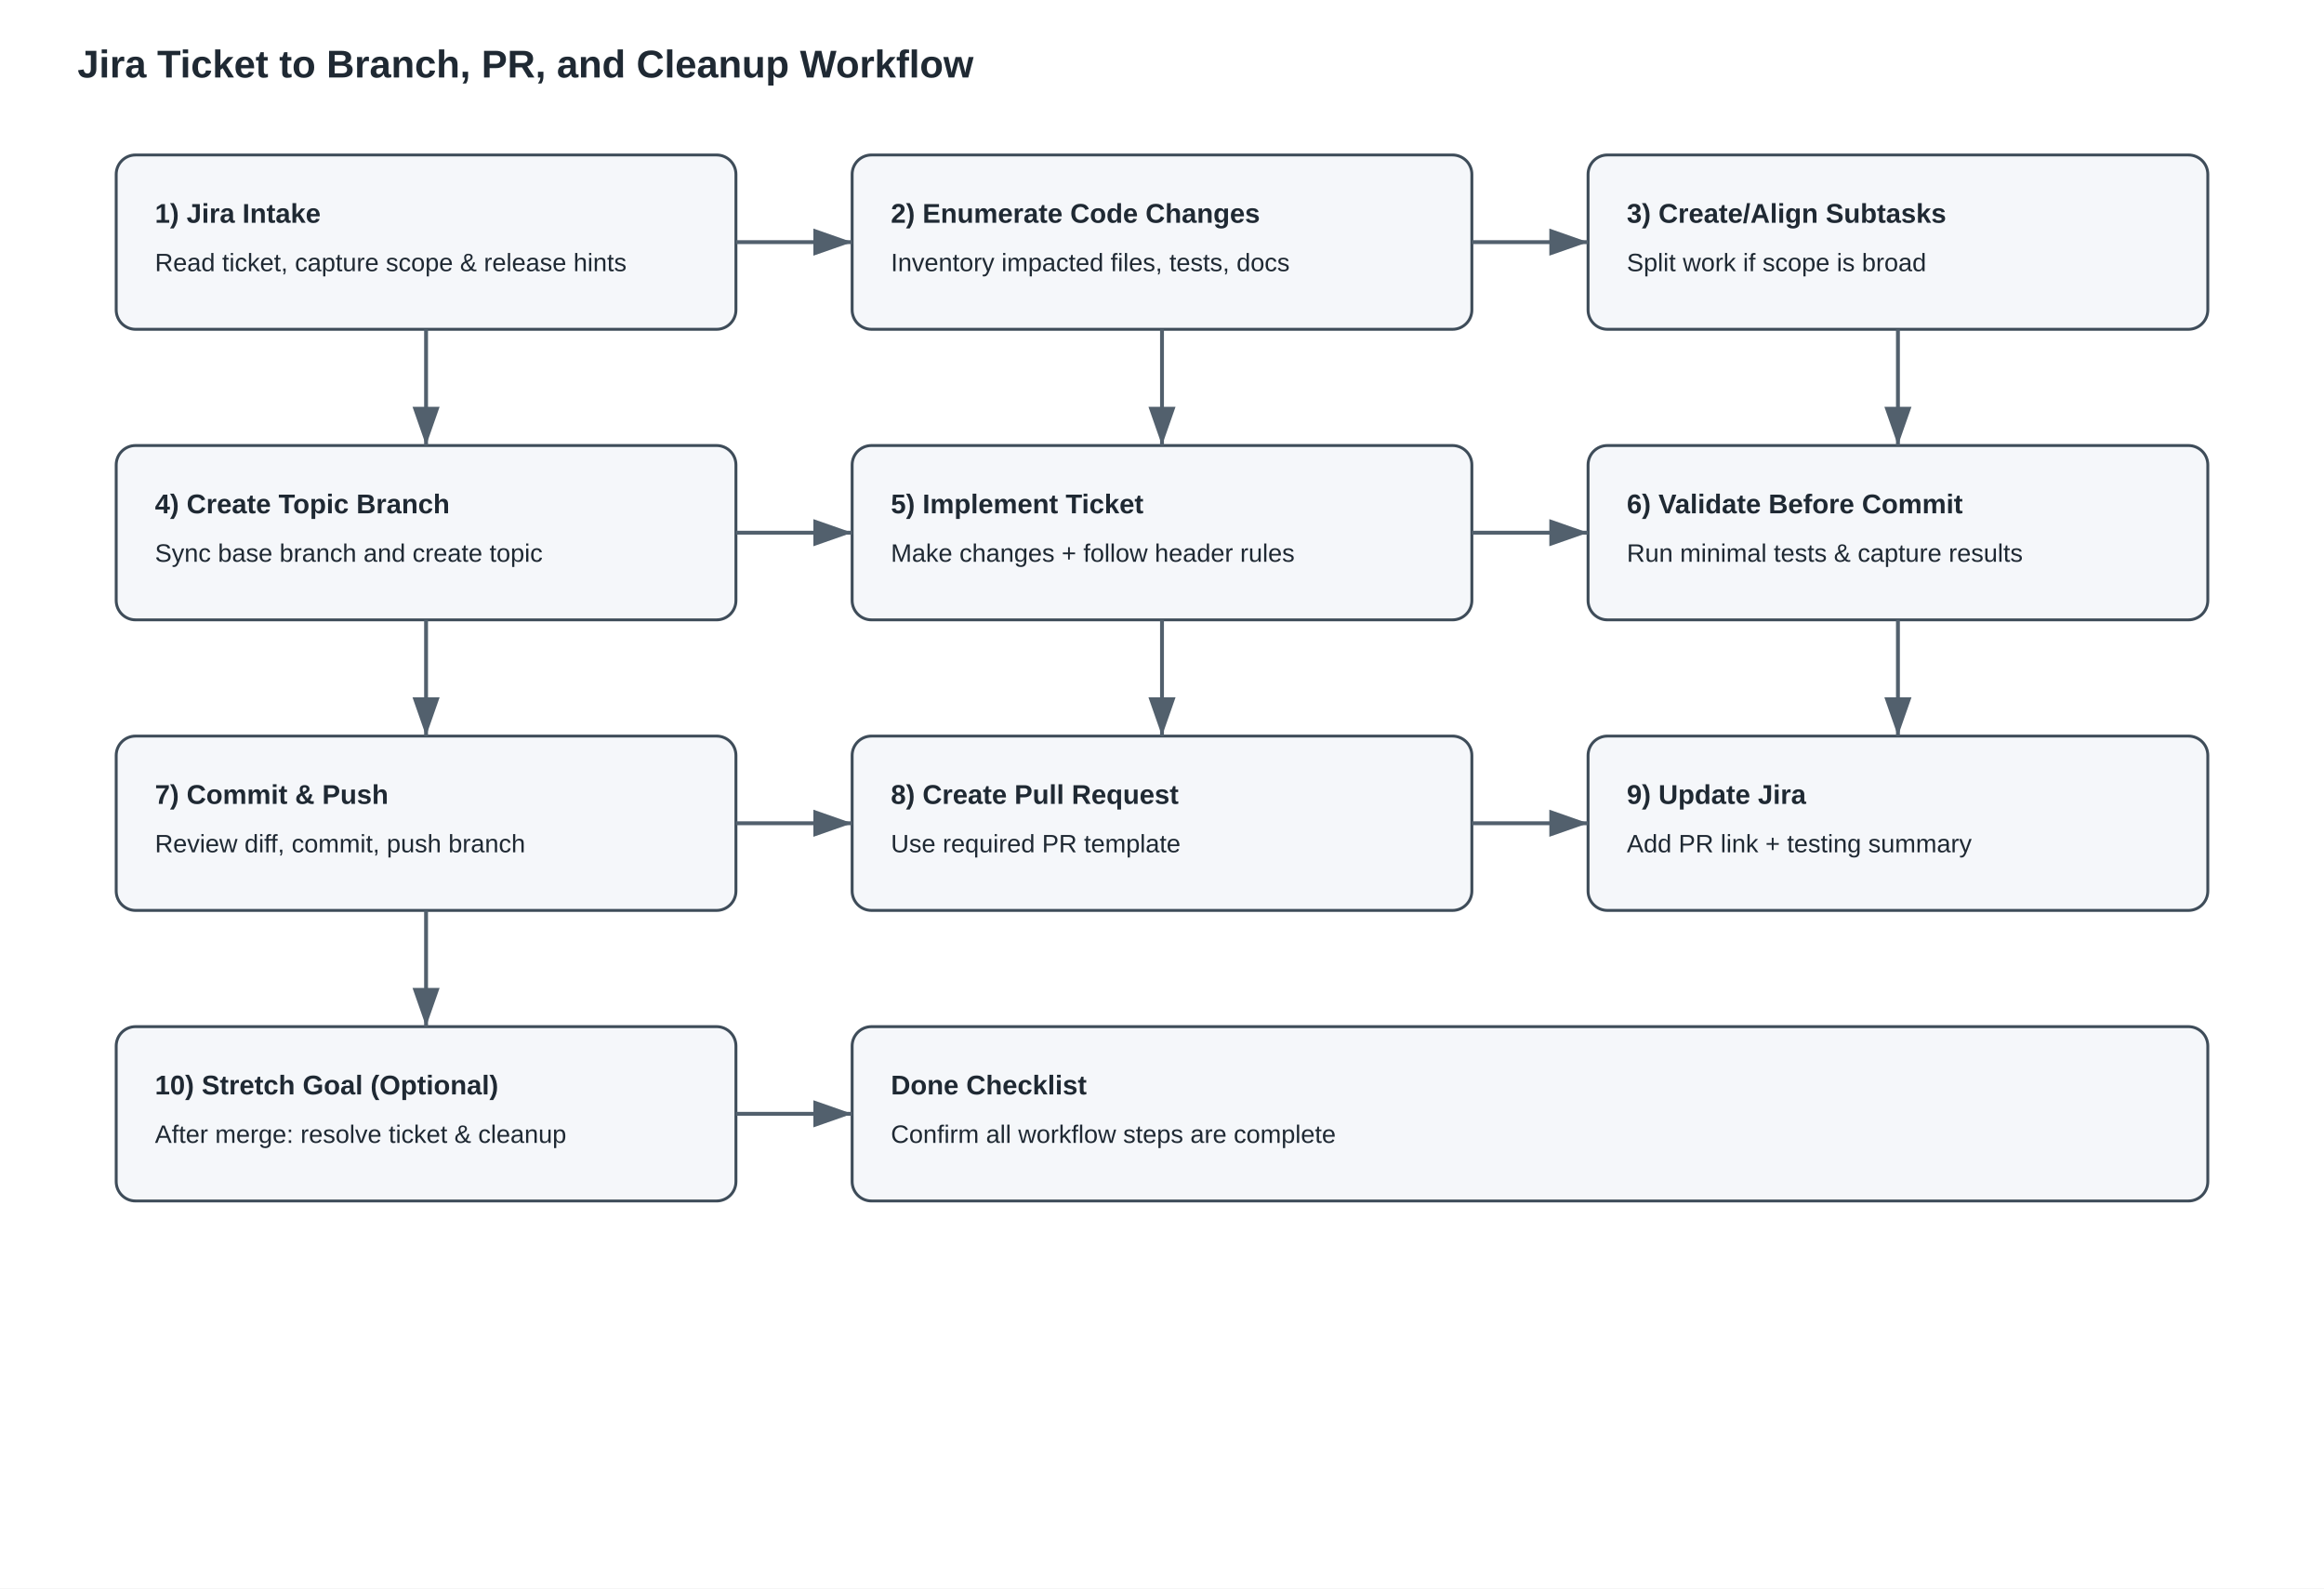
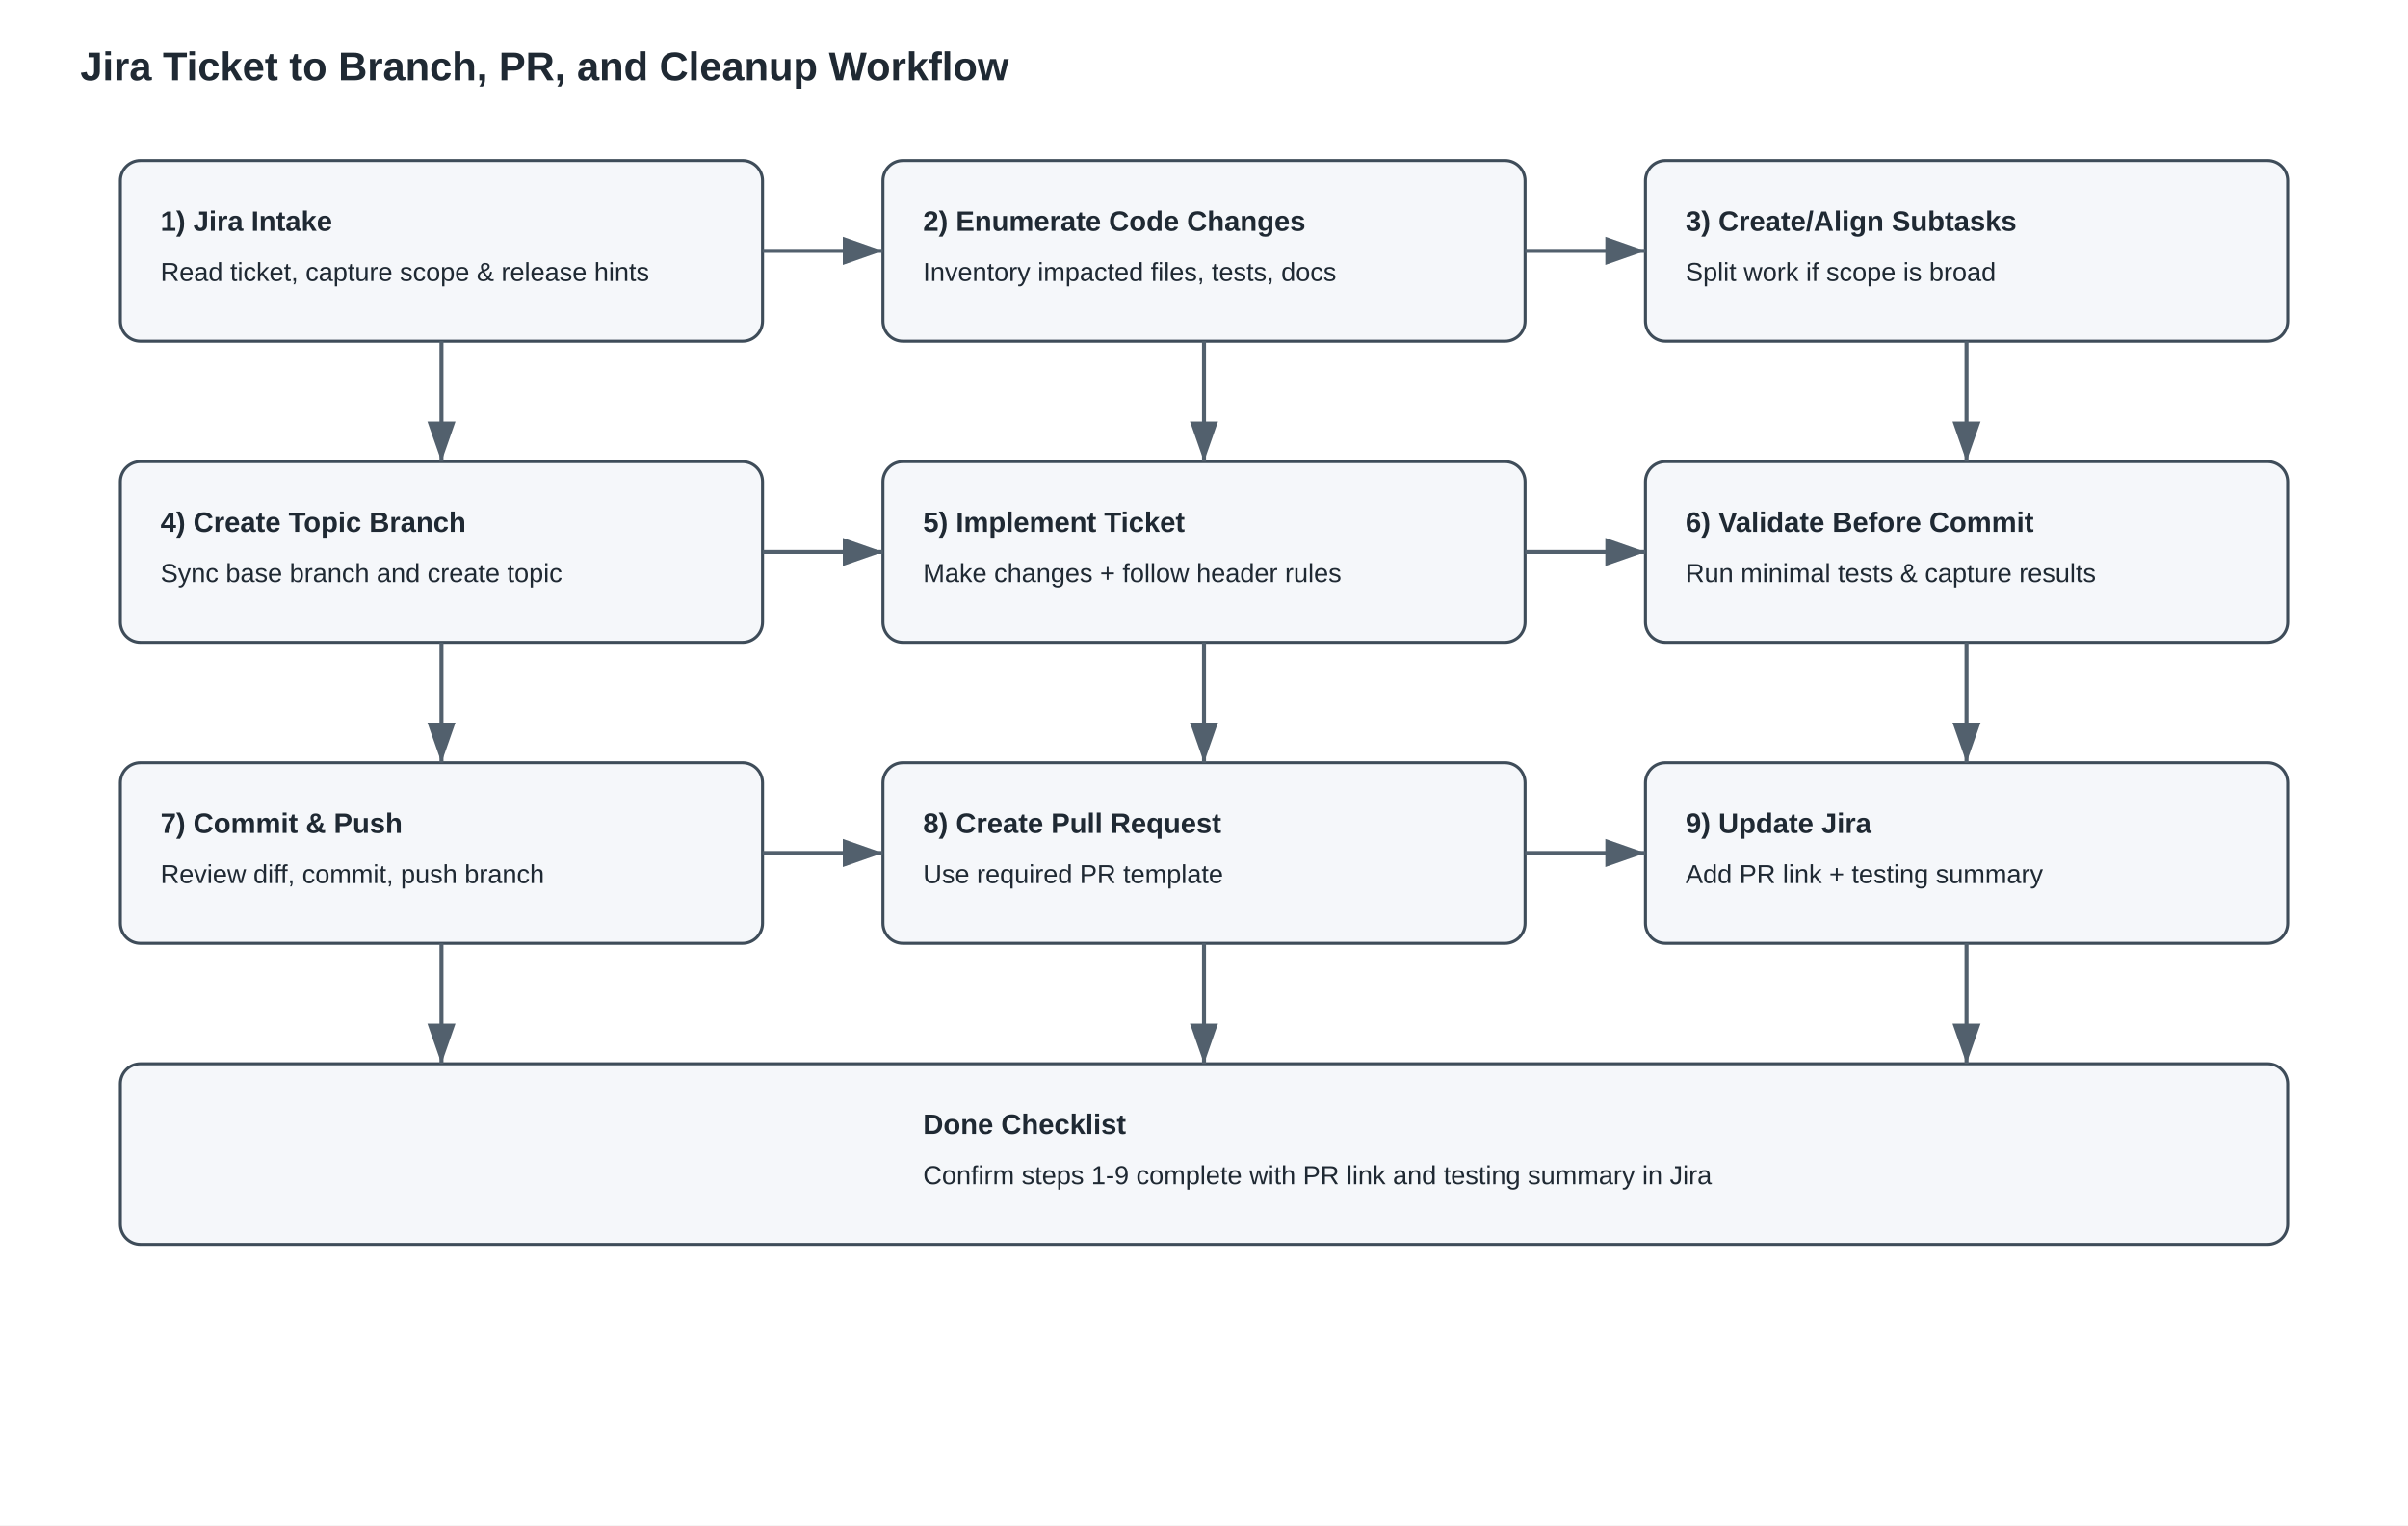
- <svg xmlns="http://www.w3.org/2000/svg" width="1200" height="820" viewBox="0 0 1200 820">
+ <svg xmlns="http://www.w3.org/2000/svg" width="1200" height="760" viewBox="0 0 1200 760">
  <defs>
    <style>
      .title { font: 700 20px Arial, sans-serif; fill: #1f2933; }
      .label { font: 600 14px Arial, sans-serif; fill: #1f2933; }
      .text { font: 13px Arial, sans-serif; fill: #1f2933; }
      .box { fill: #f5f7fa; stroke: #3e4c59; stroke-width: 1.5; rx: 10; ry: 10; }
      .arrow { stroke: #52606d; stroke-width: 2; fill: none; marker-end: url(#arrowhead); }
    </style>
    <marker id="arrowhead" markerWidth="10" markerHeight="7" refX="10" refY="3.5" orient="auto">
      <polygon points="0 0, 10 3.5, 0 7" fill="#52606d" />
    </marker>
  </defs>
-   <rect width="1200" height="820" fill="#ffffff" />
+   <rect width="1200" height="760" fill="#ffffff" />
  <text x="40" y="40" class="title">Jira Ticket to Branch, PR, and Cleanup Workflow</text>
  <rect x="60" y="80" width="320" height="90" class="box" />
  <text x="80" y="115" class="label">1) Jira Intake</text>
  <text x="80" y="140" class="text">Read ticket, capture scope &amp; release hints</text>
  <rect x="440" y="80" width="320" height="90" class="box" />
  <text x="460" y="115" class="label">2) Enumerate Code Changes</text>
  <text x="460" y="140" class="text">Inventory impacted files, tests, docs</text>
  <rect x="820" y="80" width="320" height="90" class="box" />
  <text x="840" y="115" class="label">3) Create/Align Subtasks</text>
  <text x="840" y="140" class="text">Split work if scope is broad</text>
  <rect x="60" y="230" width="320" height="90" class="box" />
  <text x="80" y="265" class="label">4) Create Topic Branch</text>
  <text x="80" y="290" class="text">Sync base branch and create topic</text>
  <rect x="440" y="230" width="320" height="90" class="box" />
  <text x="460" y="265" class="label">5) Implement Ticket</text>
  <text x="460" y="290" class="text">Make changes + follow header rules</text>
  <rect x="820" y="230" width="320" height="90" class="box" />
  <text x="840" y="265" class="label">6) Validate Before Commit</text>
  <text x="840" y="290" class="text">Run minimal tests &amp; capture results</text>
  <rect x="60" y="380" width="320" height="90" class="box" />
  <text x="80" y="415" class="label">7) Commit &amp; Push</text>
  <text x="80" y="440" class="text">Review diff, commit, push branch</text>
  <rect x="440" y="380" width="320" height="90" class="box" />
  <text x="460" y="415" class="label">8) Create Pull Request</text>
  <text x="460" y="440" class="text">Use required PR template</text>
  <rect x="820" y="380" width="320" height="90" class="box" />
  <text x="840" y="415" class="label">9) Update Jira</text>
  <text x="840" y="440" class="text">Add PR link + testing summary</text>
-   <rect x="60" y="530" width="320" height="90" class="box" />
-   <text x="80" y="565" class="label">10) Stretch Goal (Optional)</text>
-   <text x="80" y="590" class="text">After merge: resolve ticket &amp; cleanup</text>
-   <rect x="440" y="530" width="700" height="90" class="box" />
+   <rect x="60" y="530" width="1080" height="90" class="box" />
  <text x="460" y="565" class="label">Done Checklist</text>
-   <text x="460" y="590" class="text">Confirm all workflow steps are complete</text>
+   <text x="460" y="590" class="text">Confirm steps 1-9 complete with PR link and testing summary in Jira</text>
  <line x1="380" y1="125" x2="440" y2="125" class="arrow" />
  <line x1="760" y1="125" x2="820" y2="125" class="arrow" />
  <line x1="220" y1="170" x2="220" y2="230" class="arrow" />
  <line x1="600" y1="170" x2="600" y2="230" class="arrow" />
  <line x1="980" y1="170" x2="980" y2="230" class="arrow" />
  <line x1="380" y1="275" x2="440" y2="275" class="arrow" />
  <line x1="760" y1="275" x2="820" y2="275" class="arrow" />
  <line x1="220" y1="320" x2="220" y2="380" class="arrow" />
  <line x1="600" y1="320" x2="600" y2="380" class="arrow" />
  <line x1="980" y1="320" x2="980" y2="380" class="arrow" />
  <line x1="380" y1="425" x2="440" y2="425" class="arrow" />
  <line x1="760" y1="425" x2="820" y2="425" class="arrow" />
  <line x1="220" y1="470" x2="220" y2="530" class="arrow" />
-   <line x1="380" y1="575" x2="440" y2="575" class="arrow" />
+   <line x1="600" y1="470" x2="600" y2="530" class="arrow" />
+   <line x1="980" y1="470" x2="980" y2="530" class="arrow" />
</svg>
